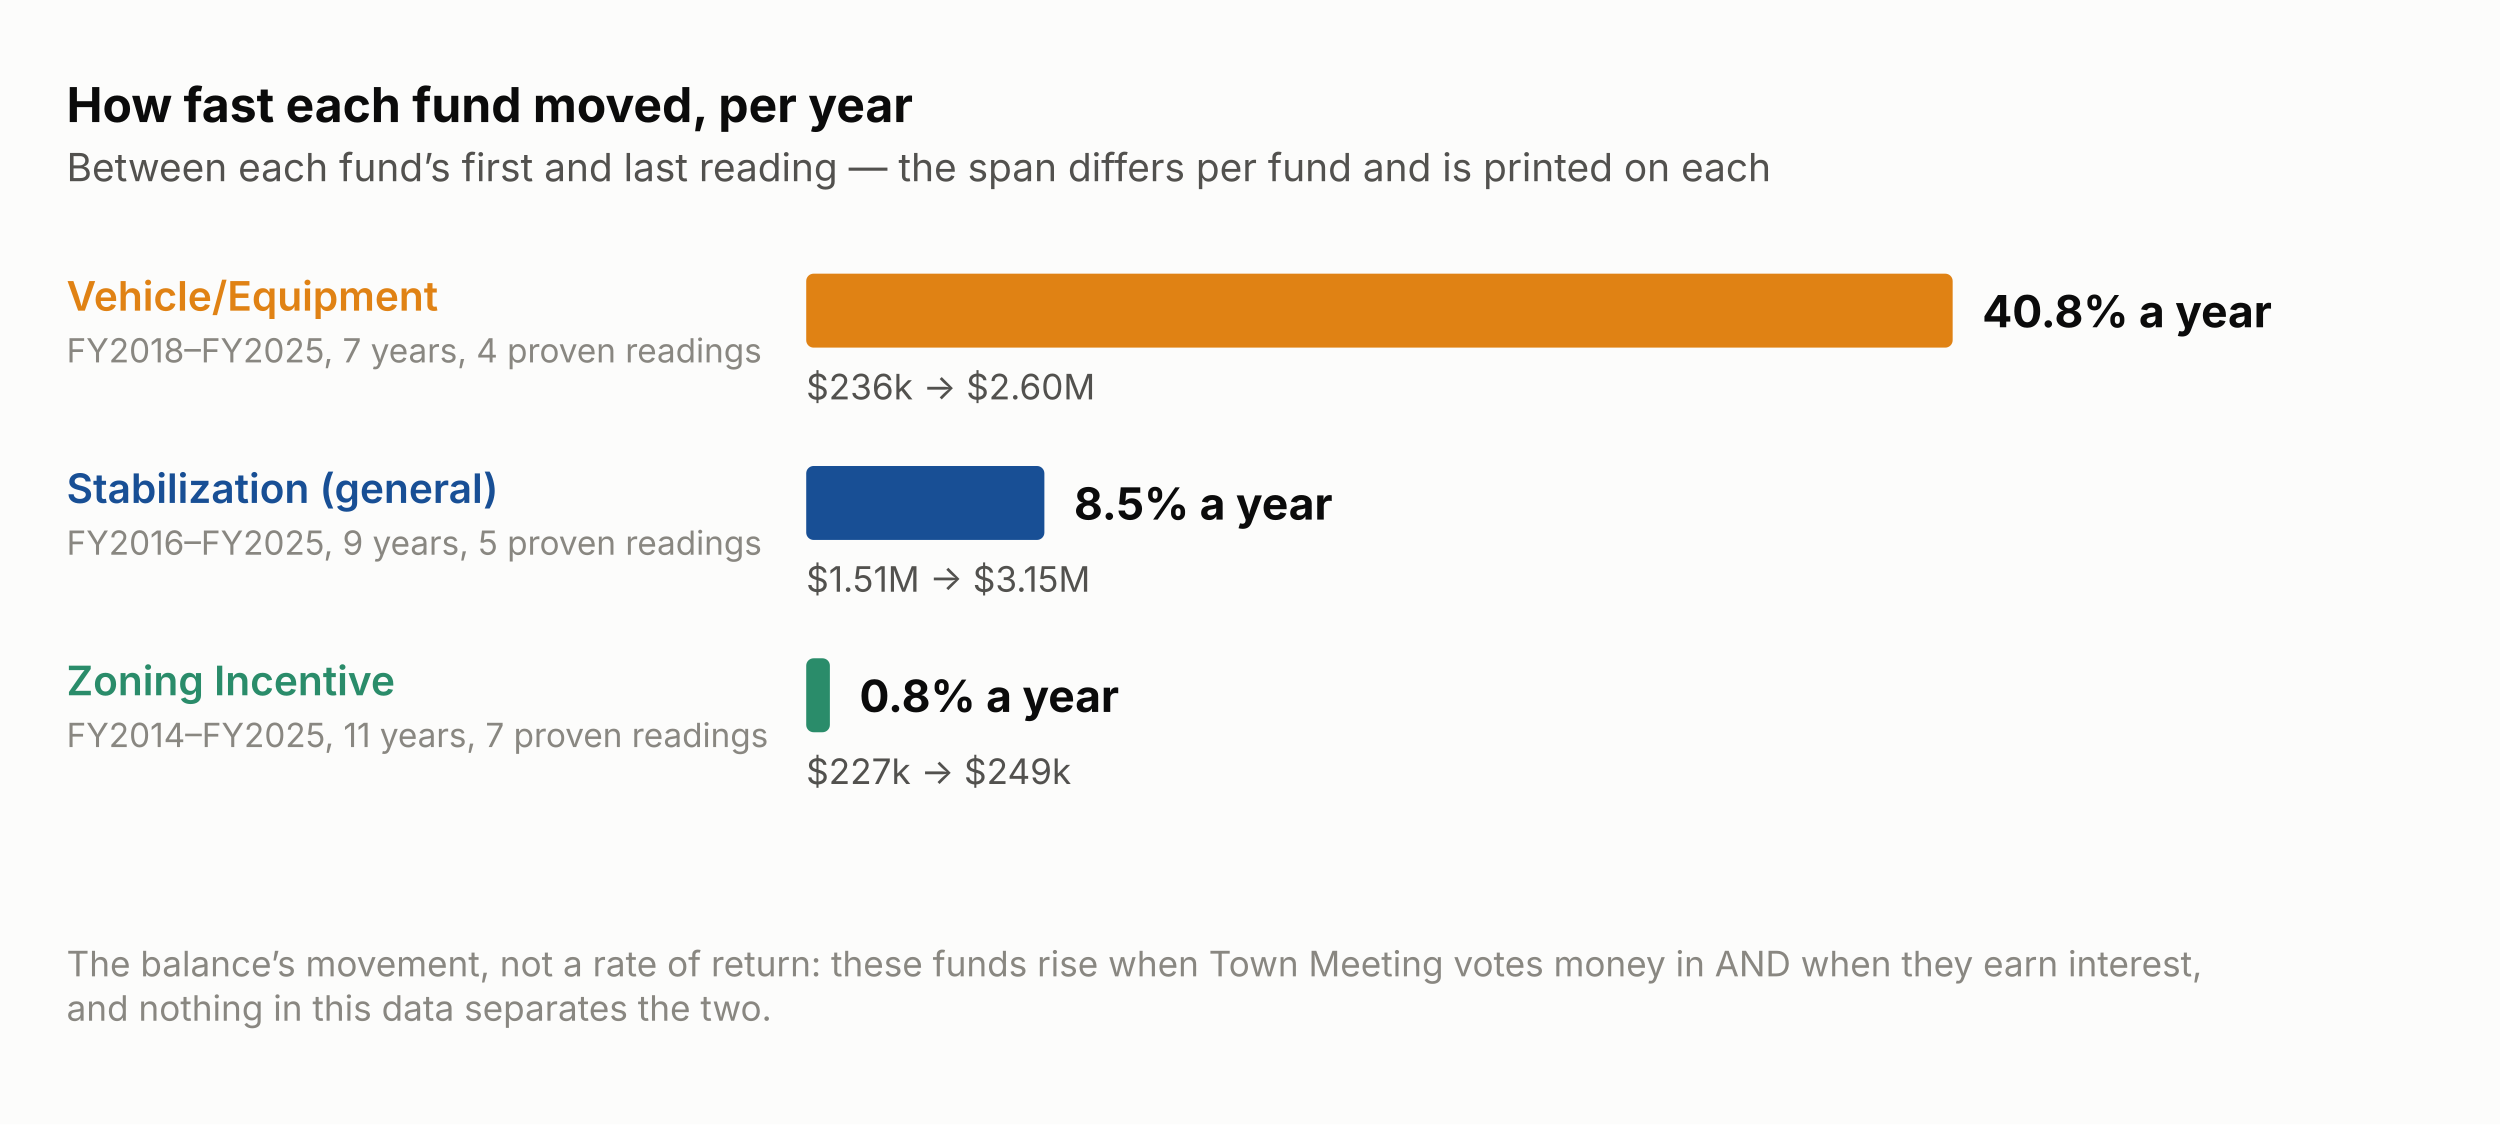
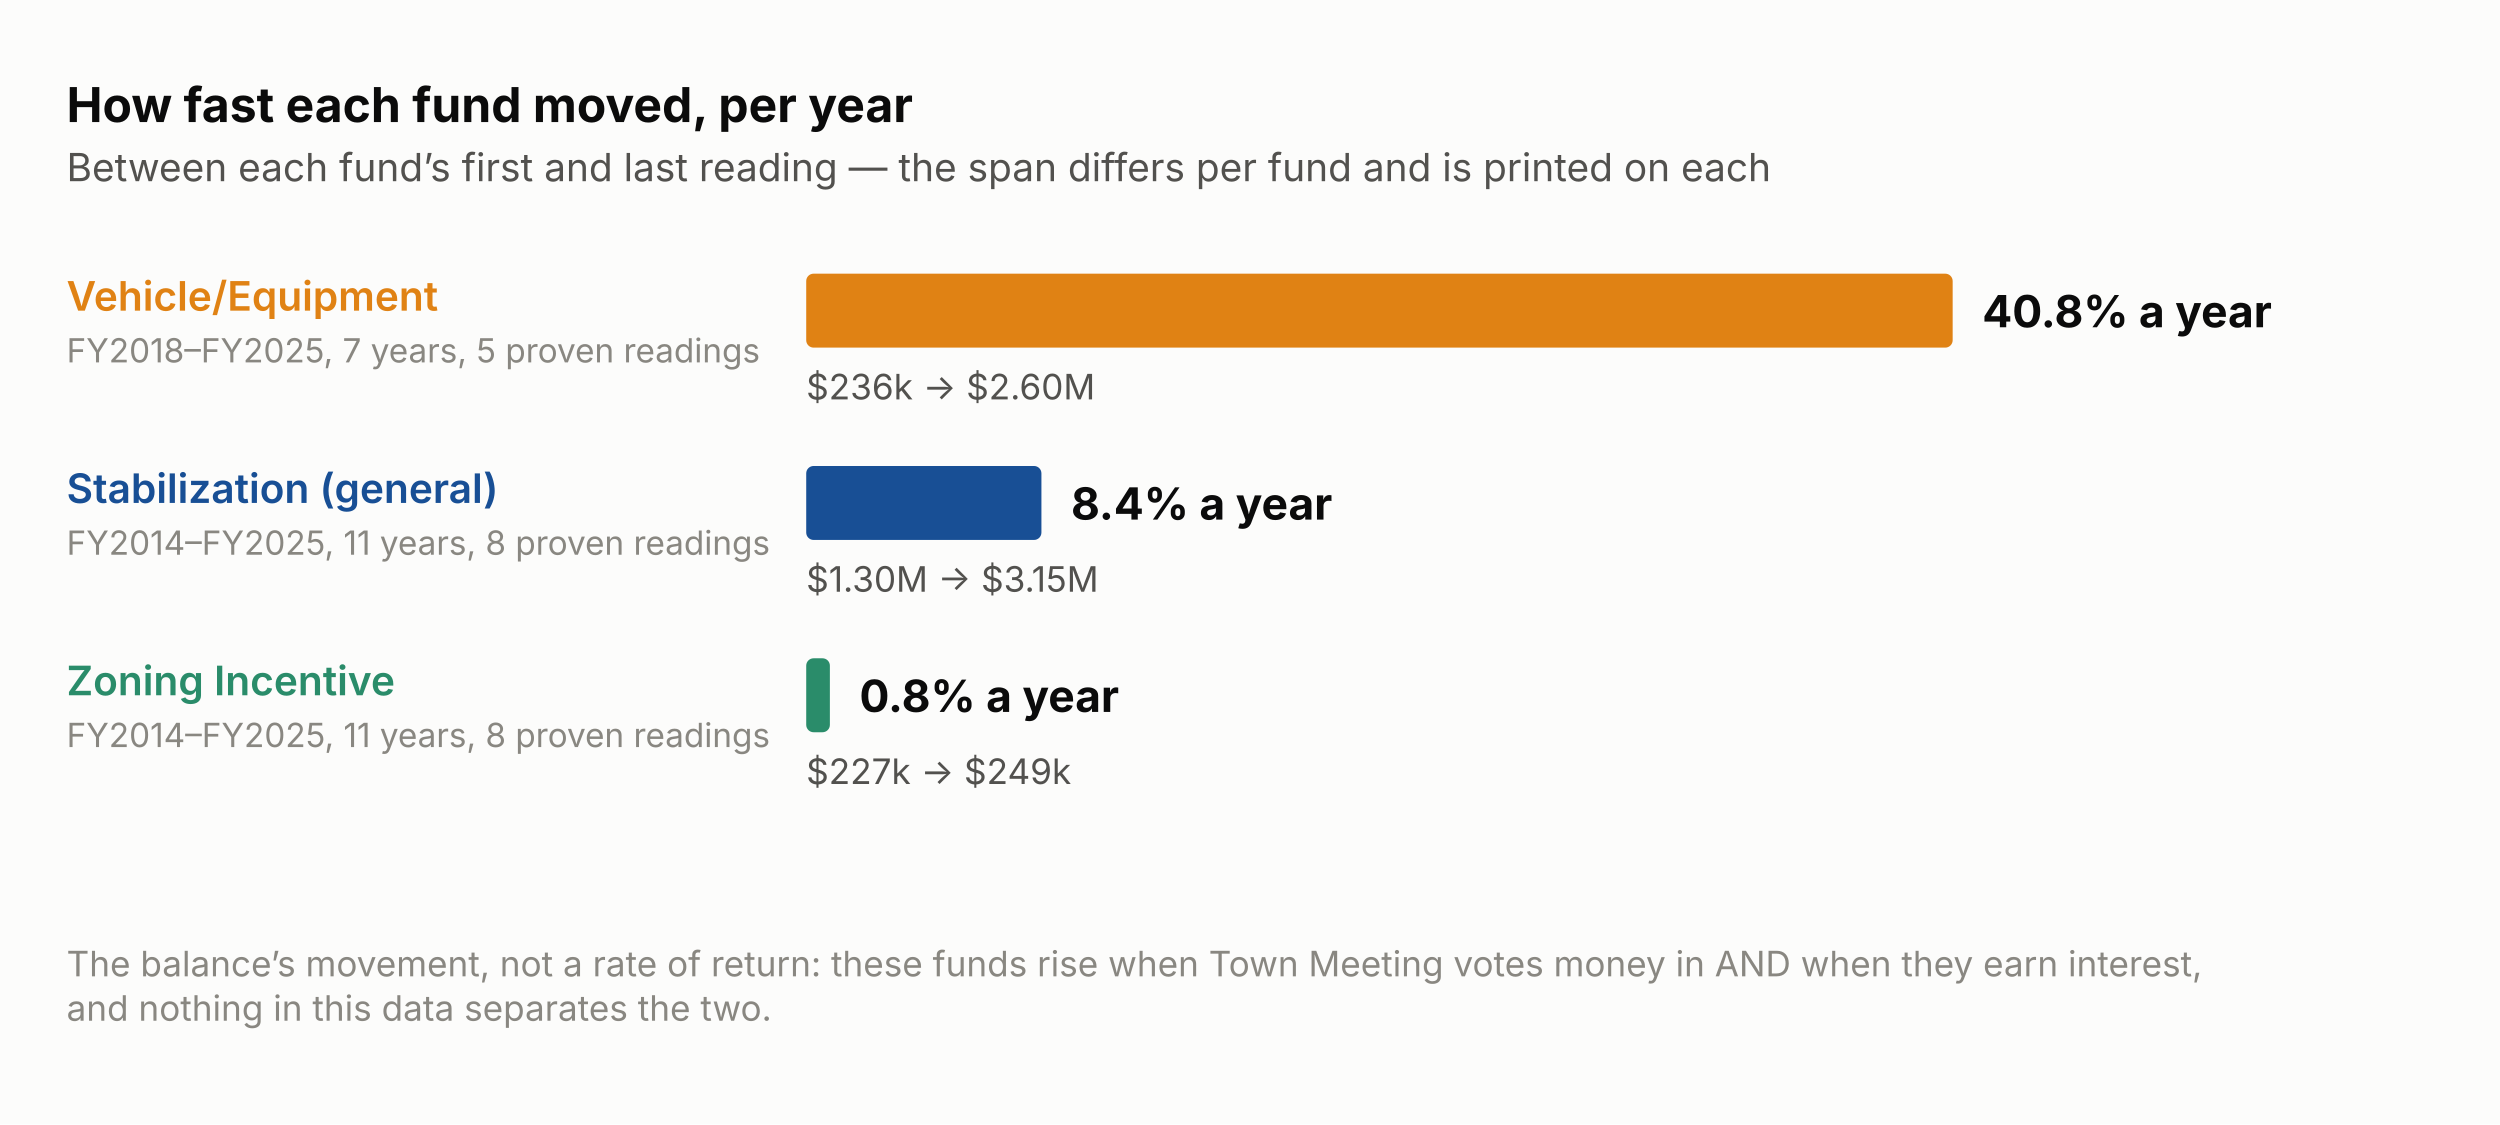
<svg xmlns="http://www.w3.org/2000/svg" viewBox="0 0 676 304" width="676" height="304" role="img" aria-label="How fast each fund moved, per year. Between each fund’s first and last reading — the span differs per fund and is printed on each" font-family="system-ui, -apple-system, &quot;Segoe UI&quot;, sans-serif">
  <rect width="676" height="304" fill="#fcfcfb" />
  <g transform="translate(18,18)">
    <text x="0" y="15" font-size="13" font-weight="700" fill="#0b0b0b">How fast each fund moved, per year</text>
    <text x="0" y="31" font-size="10.5" fill="#52514e">Between each fund’s first and last reading — the span differs per fund and is printed on each</text>
    <text x="0" y="66" font-size="11" font-weight="600" fill="#e08214">Vehicle/Equipment</text>
-     <text x="0" y="80" font-size="9" fill="#898781">FY2018–FY2025, 7 years, 4 proven readings</text>
+     <text x="0" y="80" font-size="9" fill="#898781">FY2018–FY2025, 7 years, 5 proven readings</text>
    <rect x="200" y="56" width="310.0" height="20" fill="#e08214" rx="2" />
    <text x="518.0" y="70.5" font-size="12" font-weight="700" fill="#0b0b0b">40.8% a year</text>
    <text x="200" y="90" font-size="9.5" fill="#52514e">$236k → $2.60M</text>
    <text x="0" y="118" font-size="11" font-weight="600" fill="#184f95">Stabilization (general)</text>
-     <text x="0" y="132" font-size="9" fill="#898781">FY2016–FY2025, 9 years, 5 proven readings</text>
-     <rect x="200" y="108" width="64.4" height="20" fill="#184f95" rx="2" />
-     <text x="272.4" y="122.5" font-size="12" font-weight="700" fill="#0b0b0b">8.5% a year</text>
-     <text x="200" y="142" font-size="9.5" fill="#52514e">$1.51M → $3.15M</text>
+     <text x="0" y="132" font-size="9" fill="#898781">FY2014–FY2025, 11 years, 8 proven readings</text>
+     <rect x="200" y="108" width="63.6" height="20" fill="#184f95" rx="2" />
+     <text x="271.6" y="122.5" font-size="12" font-weight="700" fill="#0b0b0b">8.4% a year</text>
+     <text x="200" y="142" font-size="9.5" fill="#52514e">$1.30M → $3.15M</text>
    <text x="0" y="170" font-size="11" font-weight="600" fill="#2a8c6a">Zoning Incentive</text>
-     <text x="0" y="184" font-size="9" fill="#898781">FY2014–FY2025, 11 years, 7 proven readings</text>
+     <text x="0" y="184" font-size="9" fill="#898781">FY2014–FY2025, 11 years, 8 proven readings</text>
    <rect x="200" y="160" width="6.4" height="20" fill="#2a8c6a" rx="2" />
    <text x="214.4" y="174.5" font-size="12" font-weight="700" fill="#0b0b0b">0.8% a year</text>
    <text x="200" y="194" font-size="9.5" fill="#52514e">$227k → $249k</text>
    <text x="0" y="246" font-size="9.5" fill="#898781">The balance’s movement, not a rate of return: these funds rise when Town Meeting votes money in AND when they earn interest,</text>
    <text x="0" y="258" font-size="9.5" fill="#898781">and nothing in this data separates the two.</text>
  </g>
</svg>
